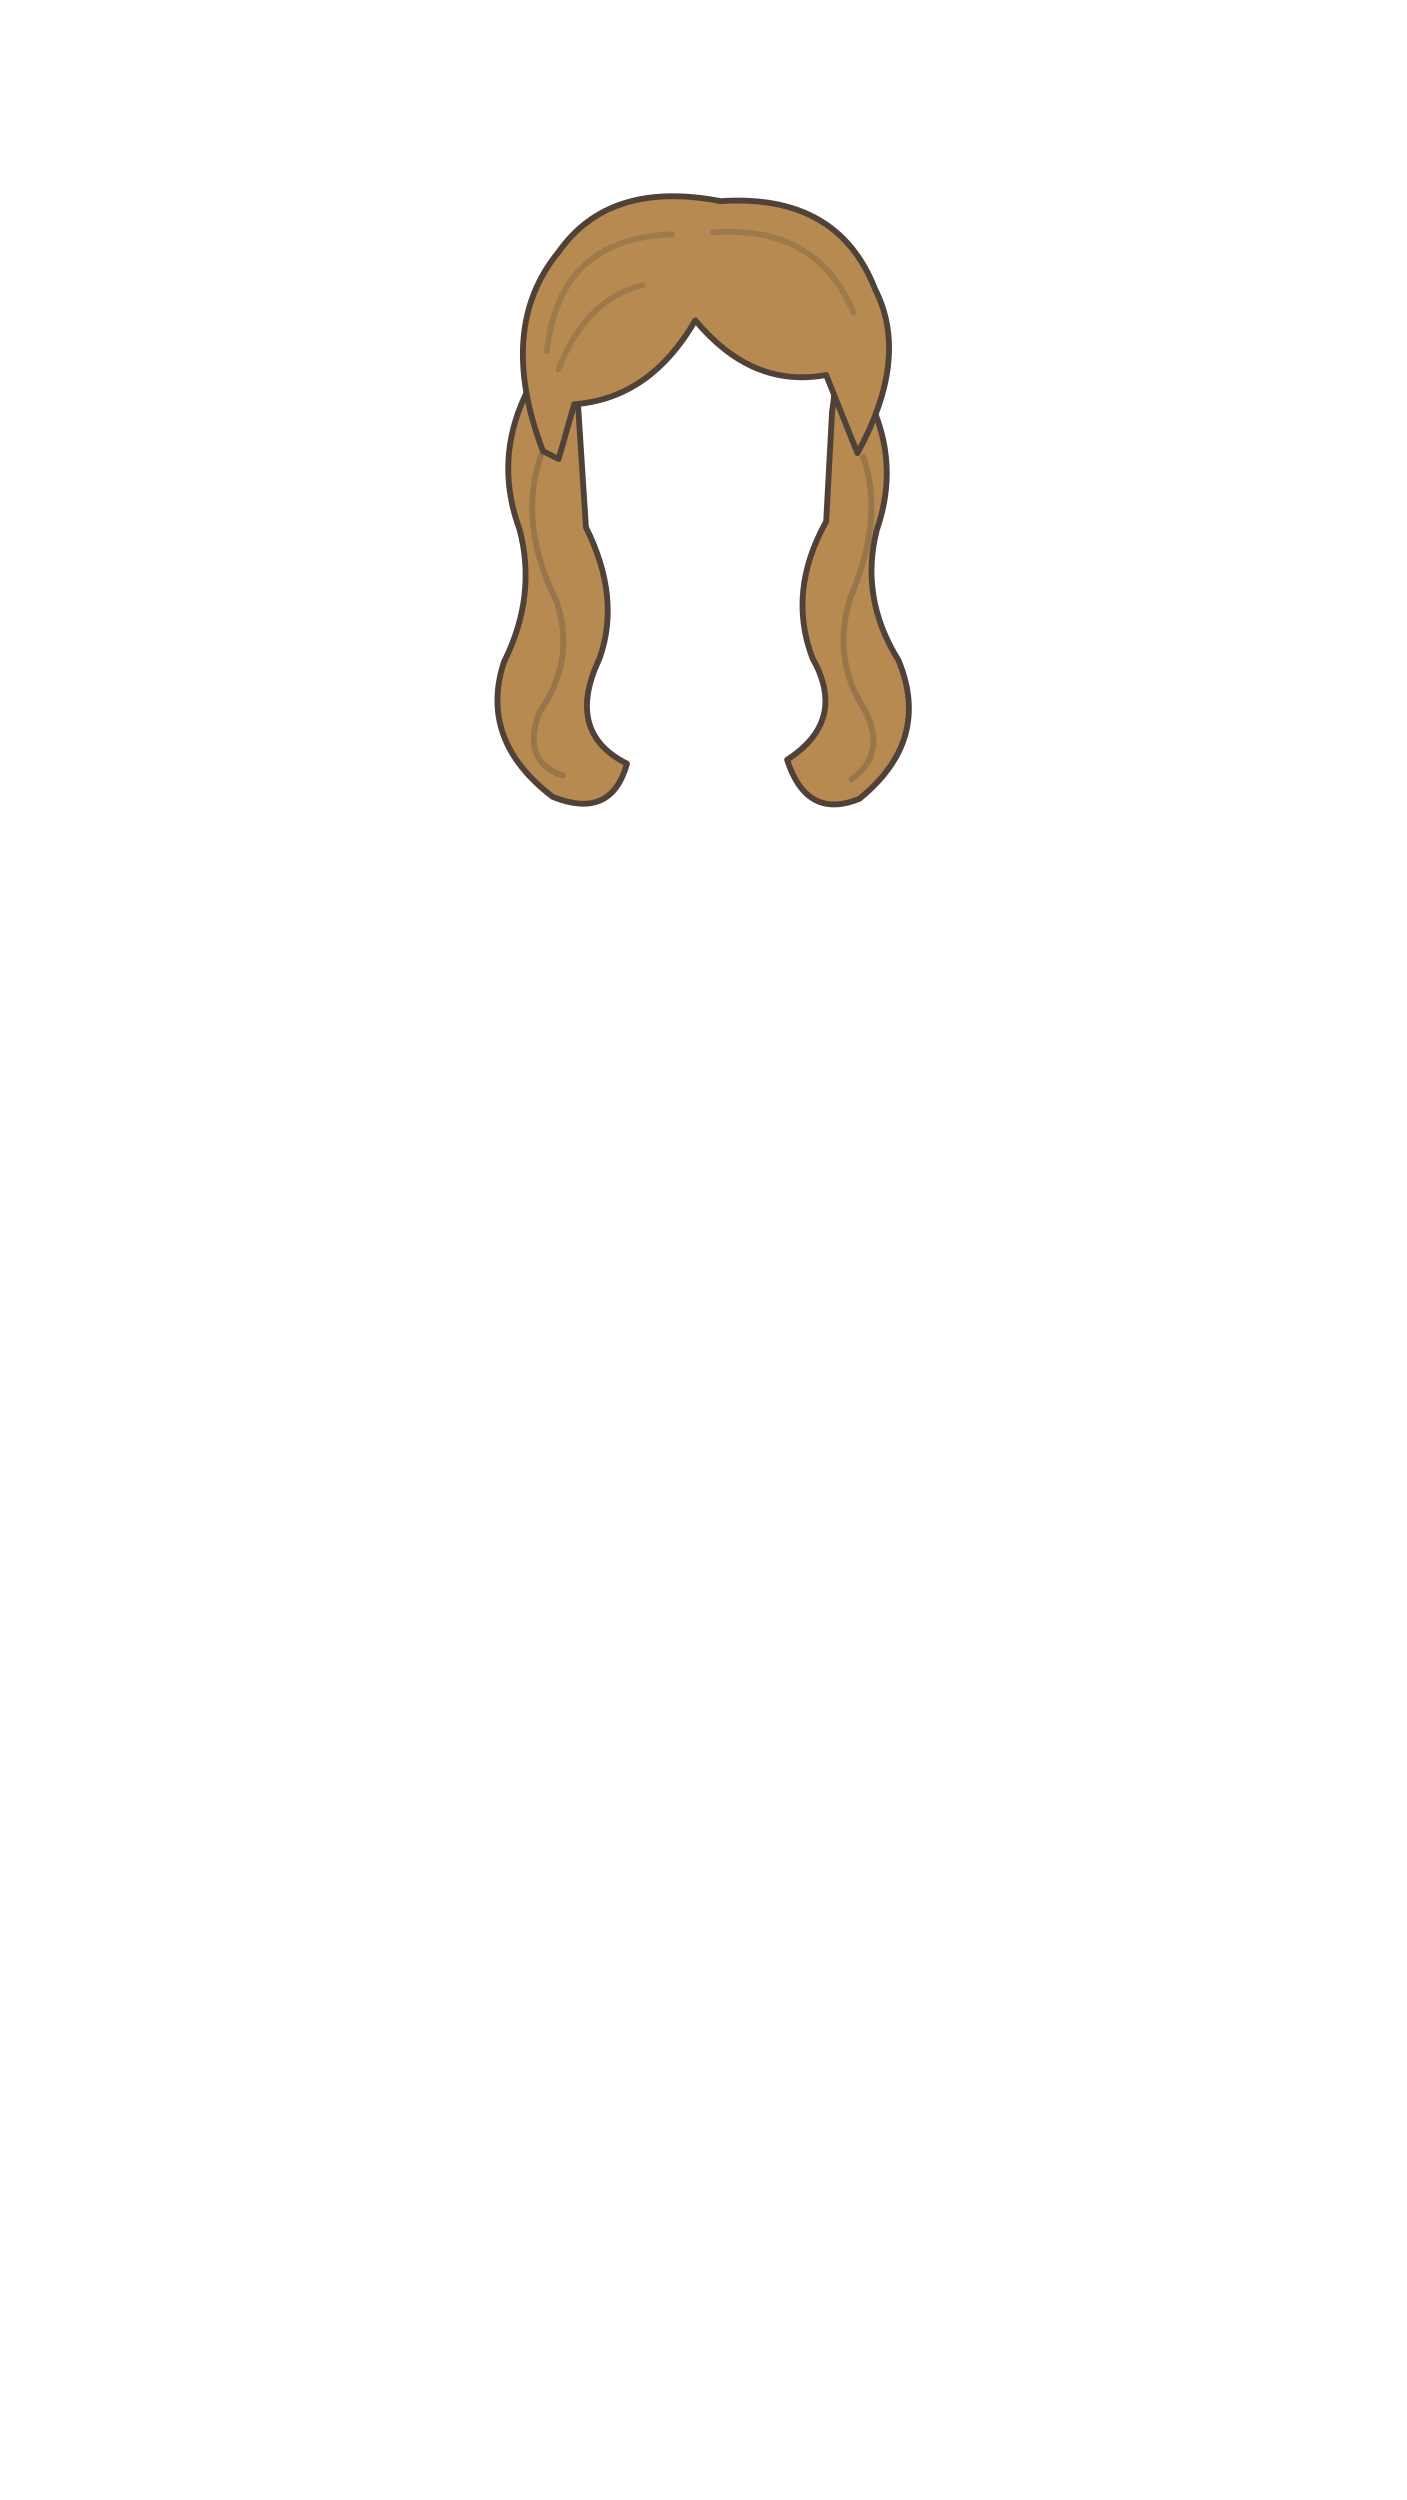
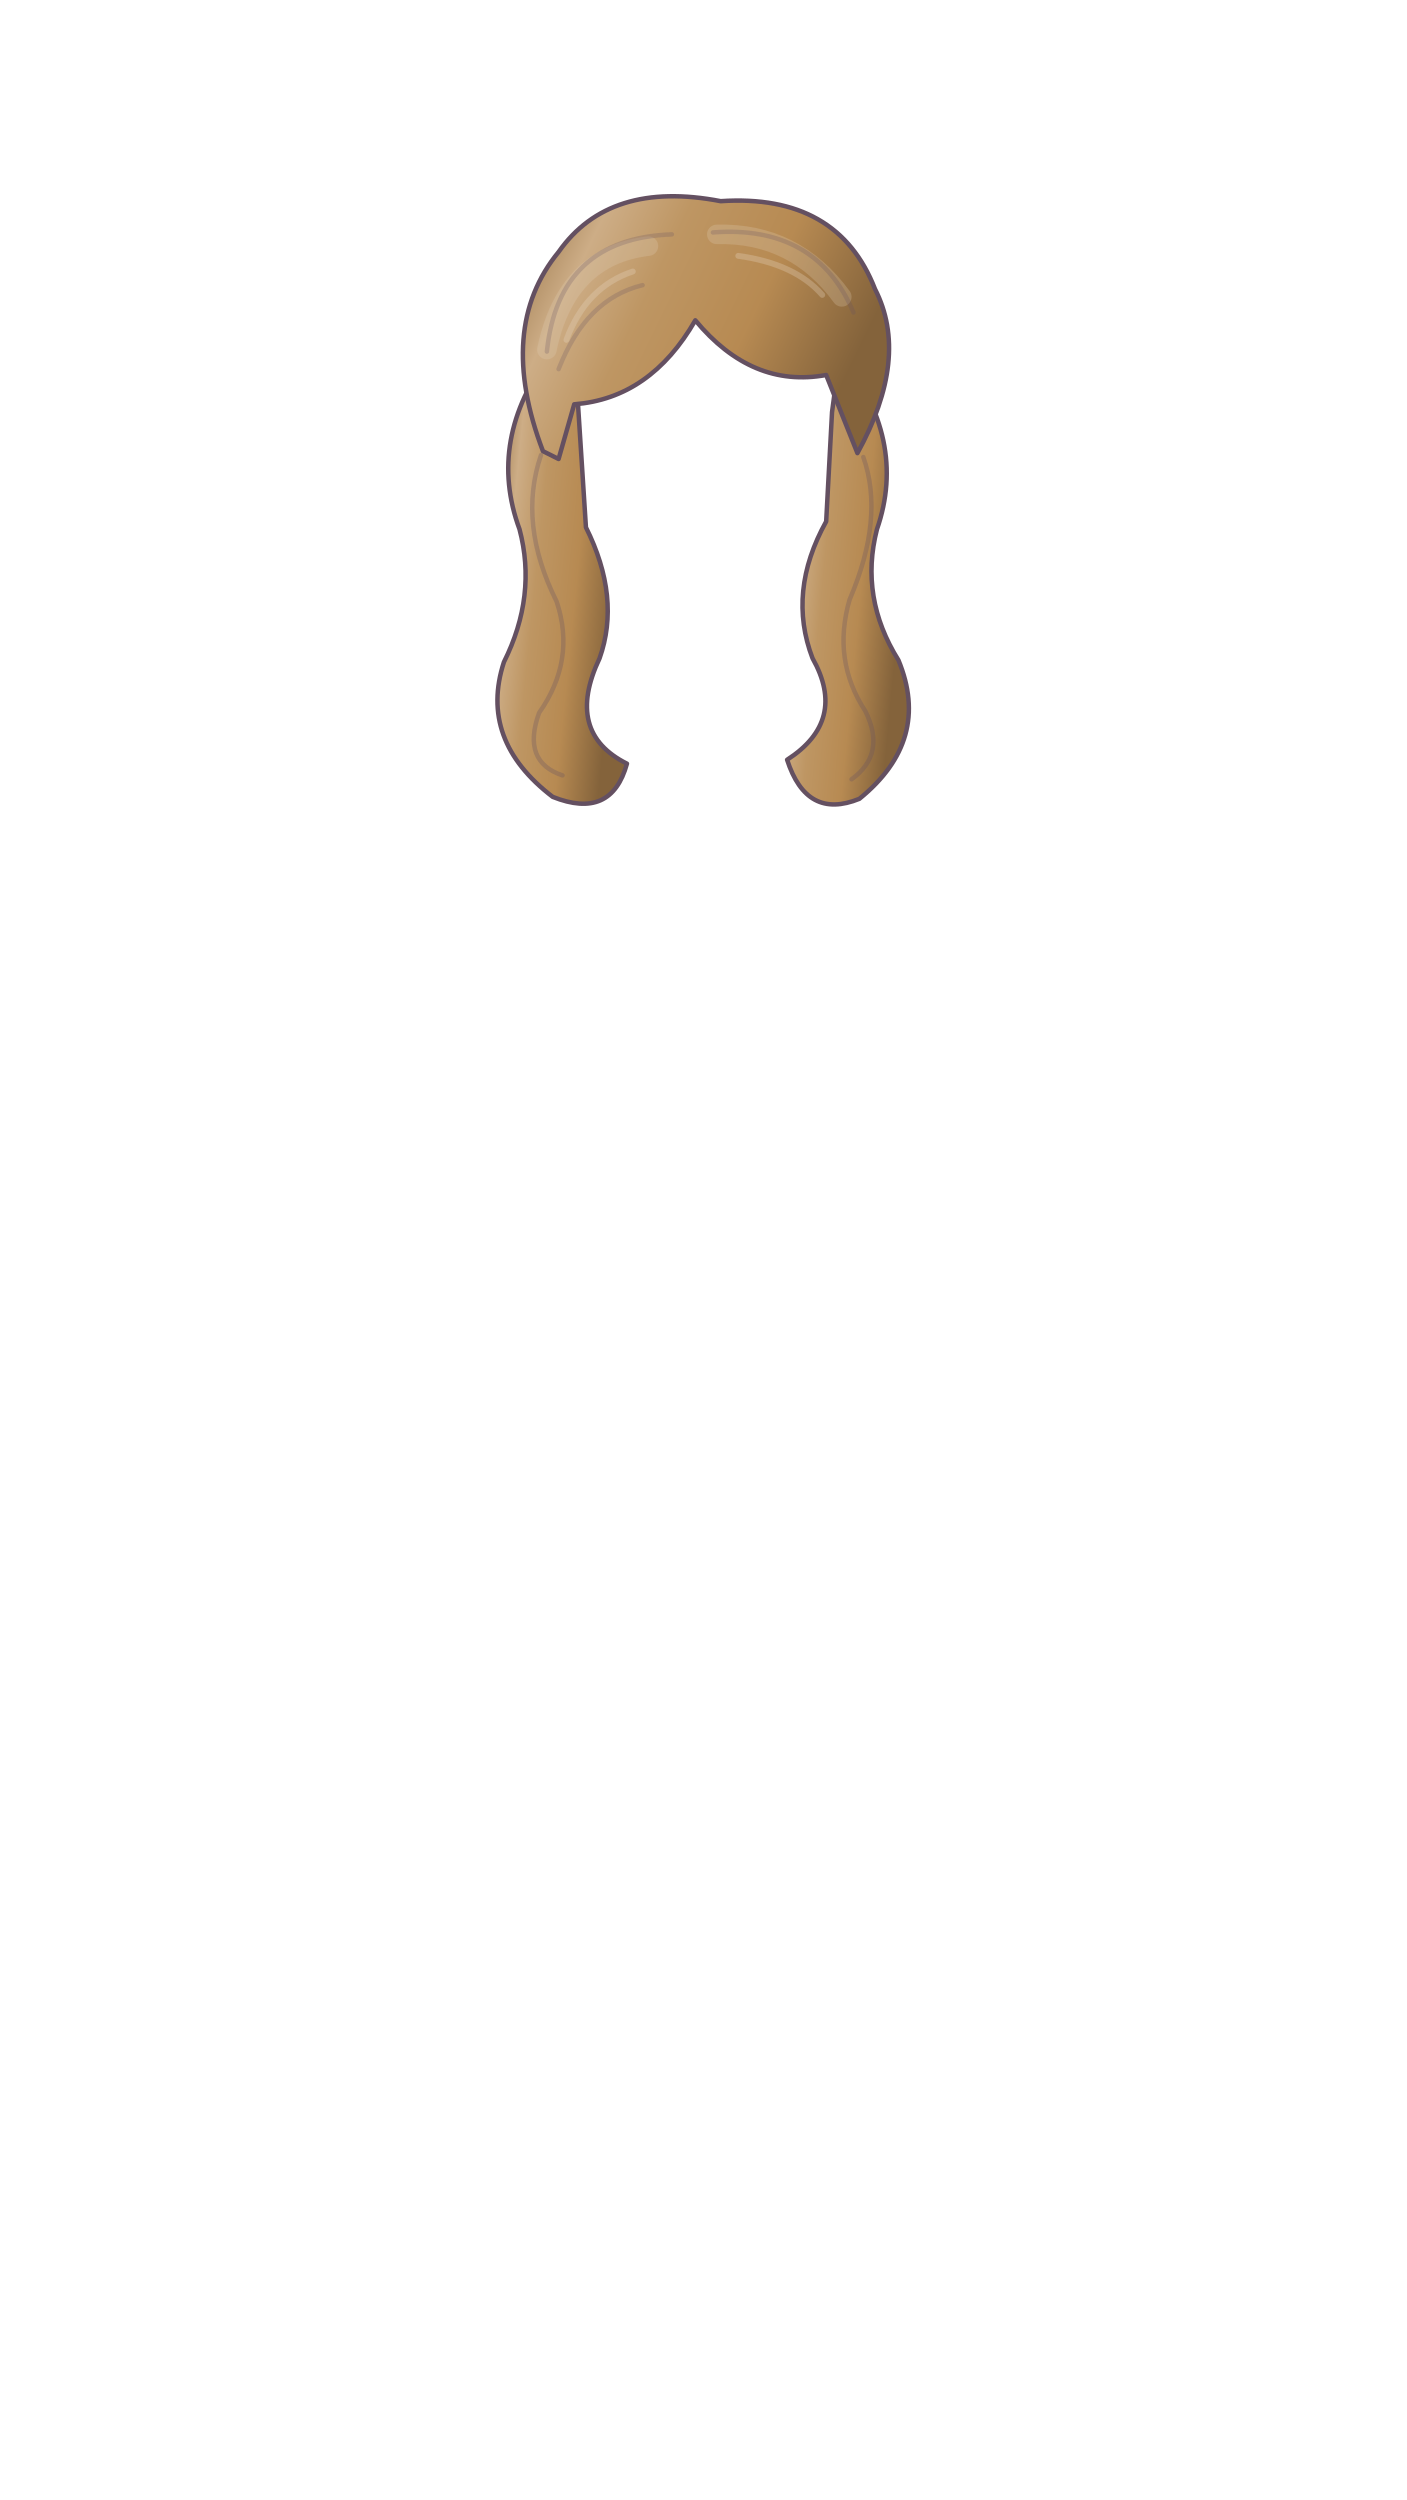
<svg xmlns="http://www.w3.org/2000/svg" width="720" height="1280" viewBox="0 0 720 1280" fill="none">
-   <g stroke="#514239" stroke-width="3" stroke-linecap="round" stroke-linejoin="round">
-     <path d="M282 181 Q249 225 266 271 Q275 305 258 339 Q245 379 283 408 Q313 420 321 391 Q289 375 307 337 Q318 306 300 270 L296 208Z" fill="#b78a52" />
-     <path d="M430 181 Q465 225 449 271 Q440 306 460 338 Q477 379 440 409 Q413 420 403 389 Q434 369 416 337 Q403 303 423 267 L426 211Z" fill="#b78a52" />
-     <path d="M278 231 Q254 168 286 129 Q312 92 369 103 Q429 99 448 148 Q466 183 439 232 L423 192 Q385 199 356 164 Q333 204 294 207 L286 235Z" fill="#b78a52" />
-     <path d="M280 180 Q286 122 344 120 M365 119 Q418 115 437 160 M286 189 Q300 153 329 146" stroke="#514239" opacity="0.24" />
-     <path d="M277 233 Q265 268 285 308 Q295 338 276 365 Q267 390 288 397 M442 234 Q453 265 435 307 Q426 338 443 364 Q454 386 436 399" stroke="#514239" opacity="0.3" />
+   <defs>
+     <linearGradient id="m1qqbt6o-0" x1="0" y1="0" x2="1" y2=".35">
+       <stop stop-color="#926e42" />
+       <stop offset=".22" stop-color="#cdad86" />
+       <stop offset=".42" stop-color="#be9663" />
+       <stop offset=".7" stop-color="#b78a52" />
+       <stop offset="1" stop-color="#84633b" />
+     </linearGradient>
+   </defs>
+   <g stroke="#645061" stroke-width="2.3" stroke-linecap="round" stroke-linejoin="round">
+     <path d="M282 181 Q249 225 266 271 Q275 305 258 339 Q245 379 283 408 Q313 420 321 391 Q289 375 307 337 Q318 306 300 270 L296 208Z" fill="url(#m1qqbt6o-0)" />
+     <path d="M430 181 Q465 225 449 271 Q440 306 460 338 Q477 379 440 409 Q413 420 403 389 Q434 369 416 337 Q403 303 423 267 L426 211Z" fill="url(#m1qqbt6o-0)" />
+     <path d="M278 231 Q254 168 286 129 Q312 92 369 103 Q429 99 448 148 Q466 183 439 232 L423 192 Q385 199 356 164 Q333 204 294 207 L286 235Z" fill="url(#m1qqbt6o-0)" />
+     <path d="M280 179 Q290 131 332 126 M367 120 Q407 119 431 152" fill="none" stroke="#e1ceb6" stroke-width="10" opacity=".25" />
+     <path d="M290 174 Q300 147 324 139 M378 131 Q407 135 421 151" fill="none" stroke="#e6d6c2" stroke-width="3" opacity=".3" />
+     <path d="M280 180 Q286 122 344 120 M365 119 Q418 115 437 160 M286 189 Q300 153 329 146" stroke="#645061" opacity="0.24" />
+     <path d="M277 233 Q265 268 285 308 Q295 338 276 365 Q267 390 288 397 M442 234 Q453 265 435 307 Q426 338 443 364 Q454 386 436 399" stroke="#645061" opacity="0.3" />
  </g>
</svg>
